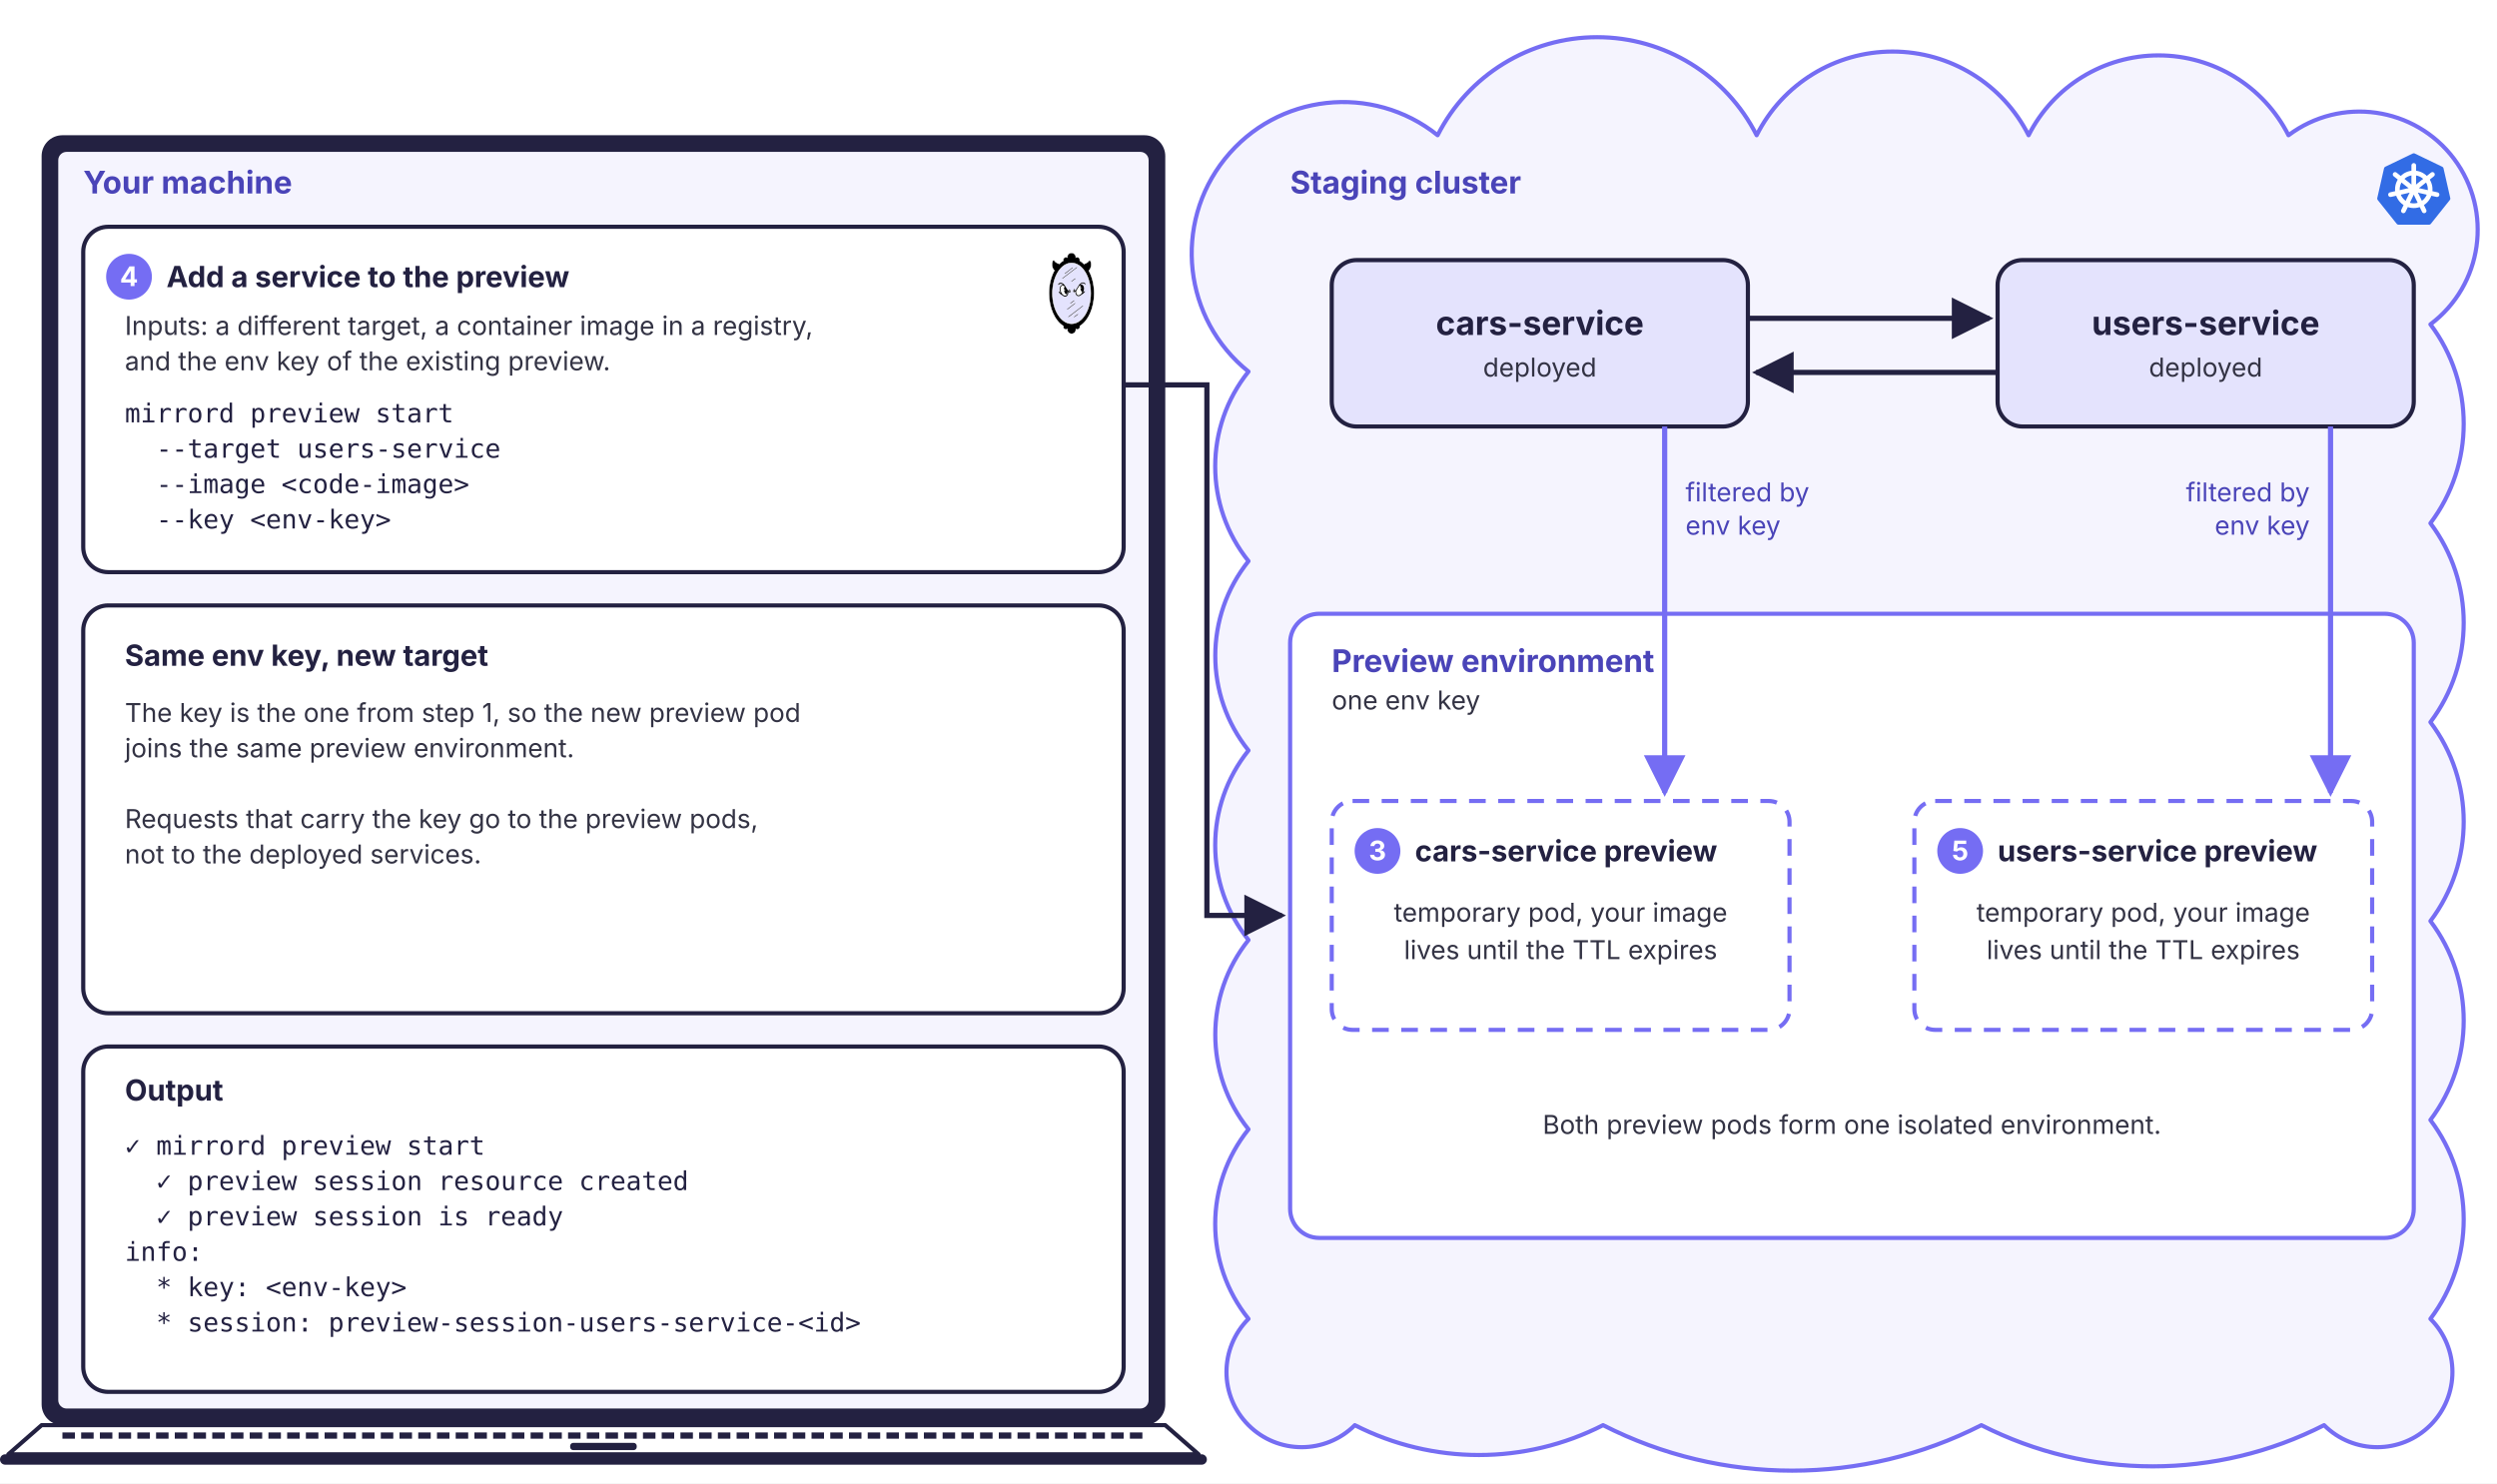
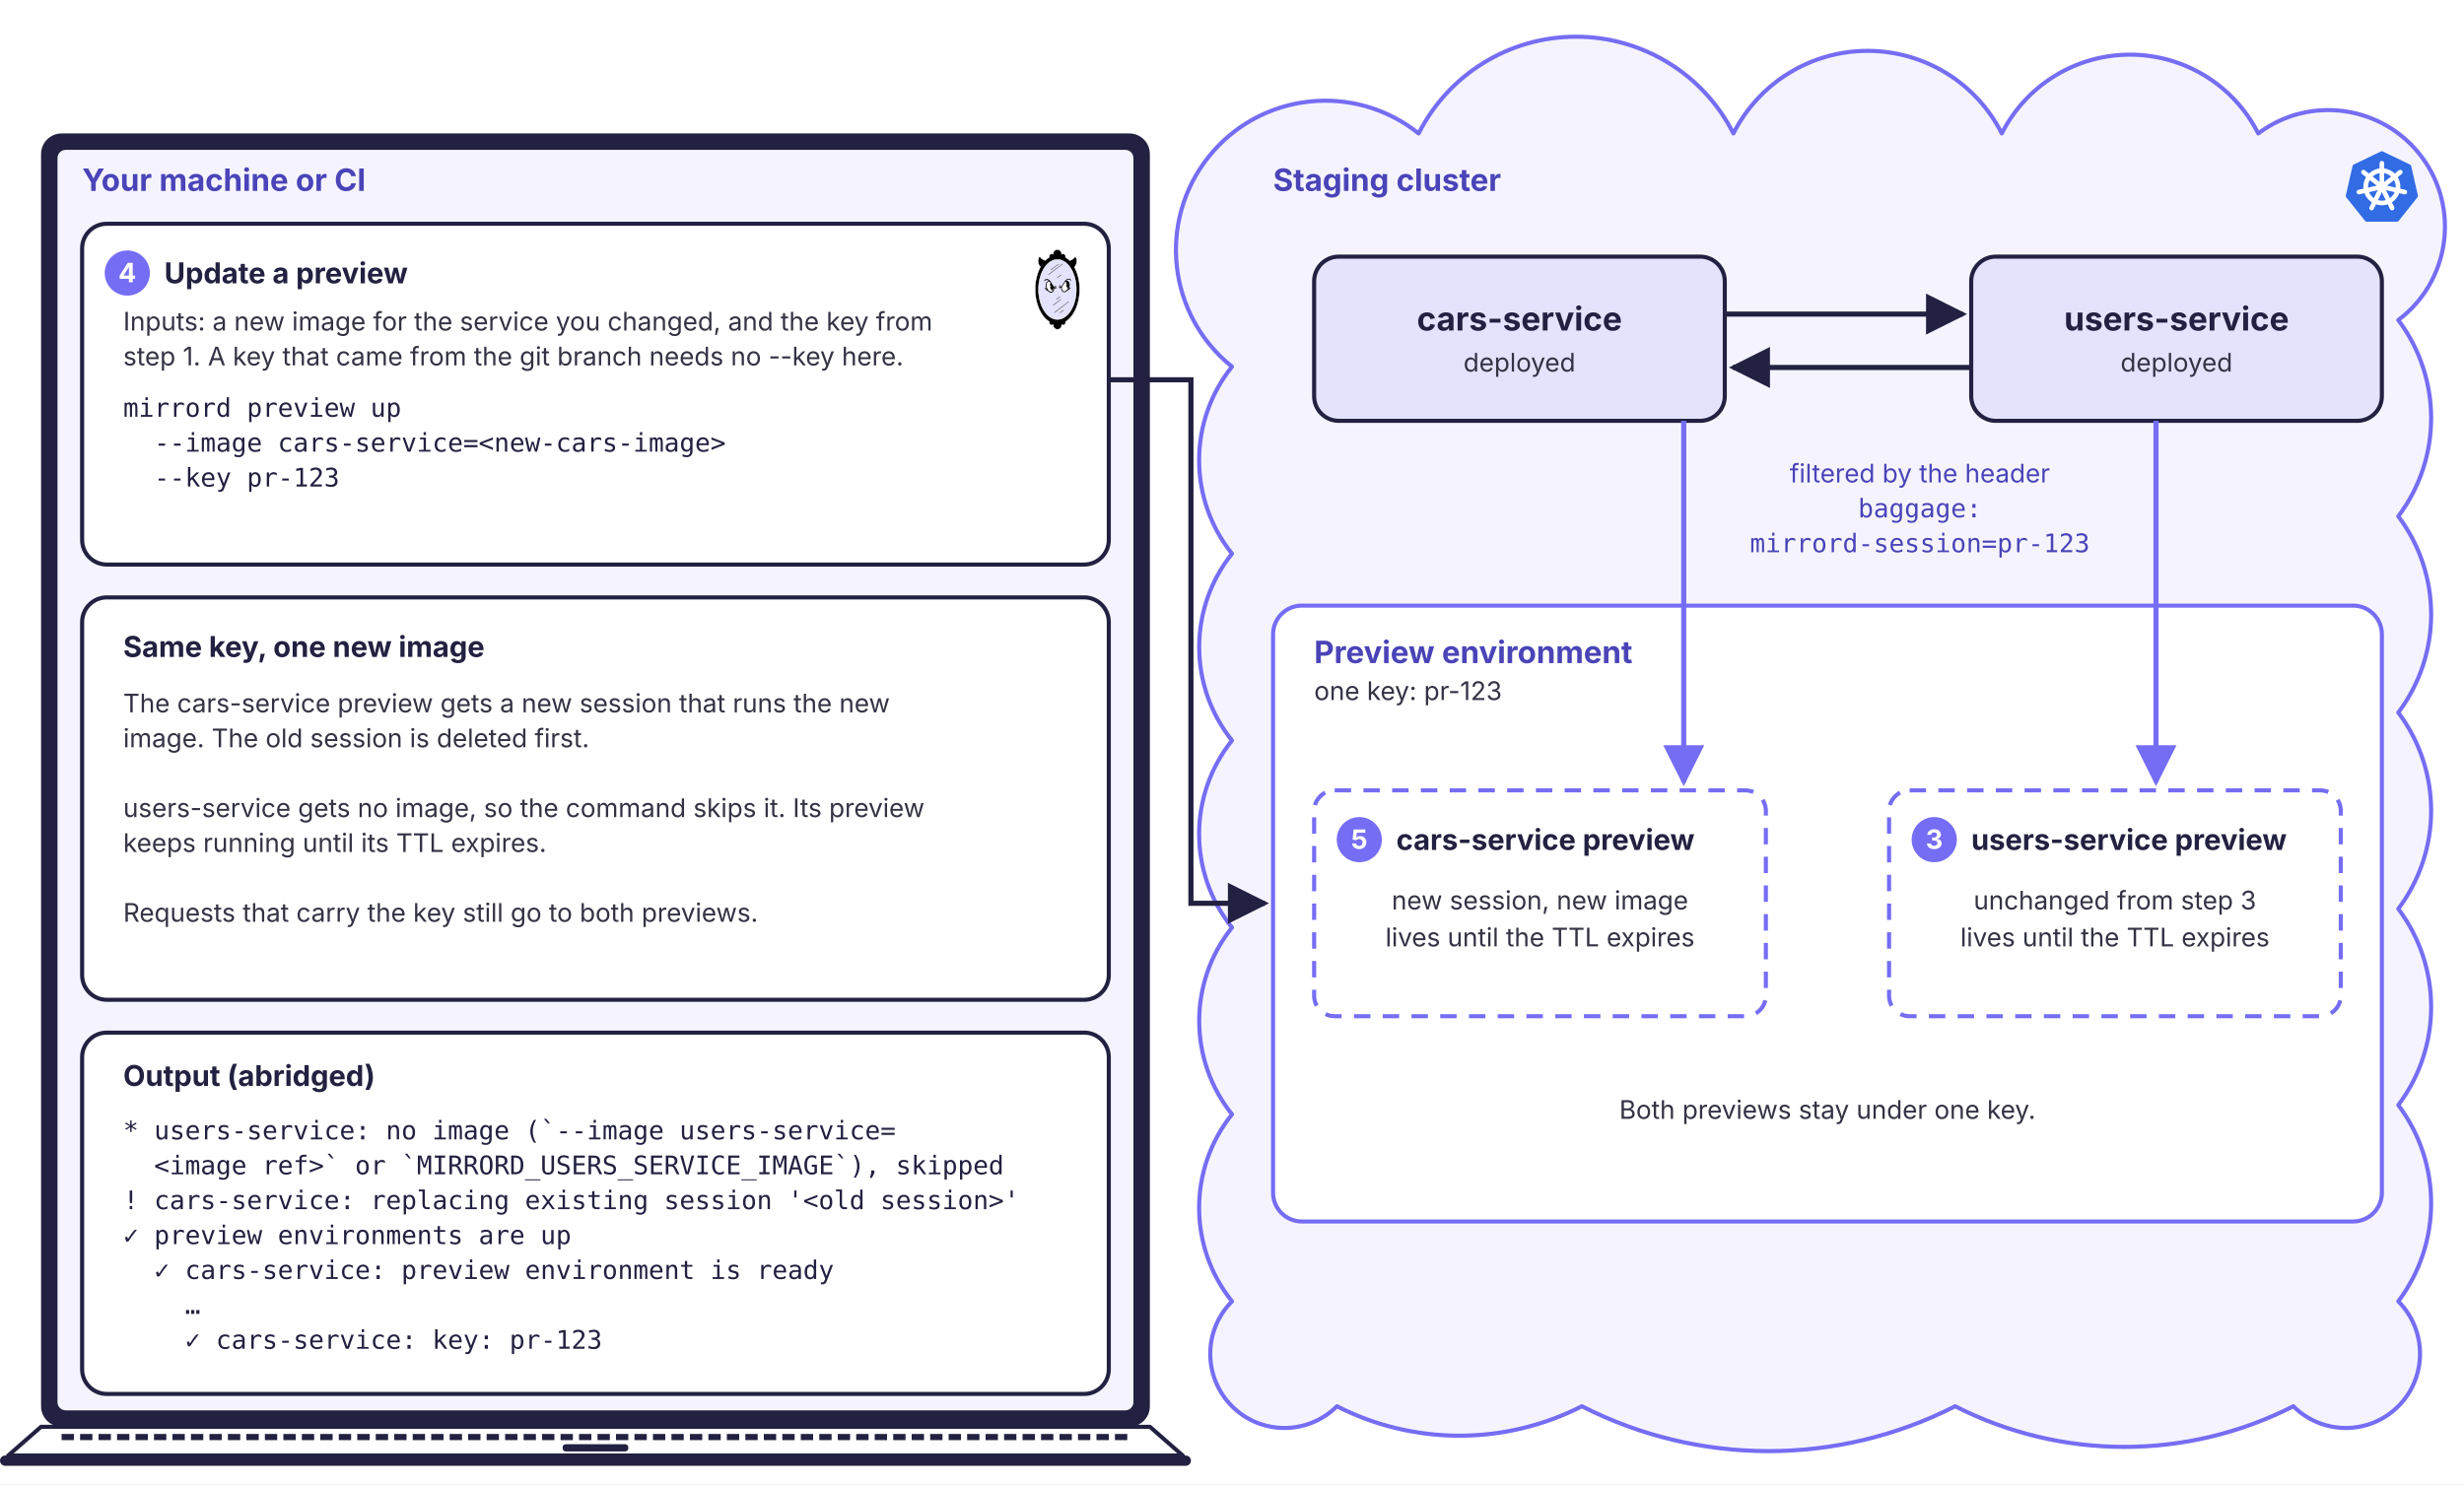
- <svg xmlns="http://www.w3.org/2000/svg" viewBox="0 -45 1200 713" width="1200" height="713" font-family="Inter, Helvetica, Arial, sans-serif" role="img" aria-labelledby="t d">
+ <svg xmlns="http://www.w3.org/2000/svg" viewBox="0 -45 1200 723" width="1200" height="723" font-family="Inter, Helvetica, Arial, sans-serif" role="img" aria-labelledby="t d">
  <defs>
    <marker id="arrow" viewBox="0 0 10 10" refX="9" refY="5" markerWidth="8" markerHeight="8" orient="auto-start-reverse">
      <path d="M0 0 L10 5 L0 10 z" fill="#232141" />
    </marker>
    <marker id="arrow-purple" viewBox="0 0 10 10" refX="9" refY="5" markerWidth="8" markerHeight="8" orient="auto-start-reverse">
      <path d="M0 0 L10 5 L0 10 z" fill="#756DF3" />
    </marker>
    <symbol id="k8s" viewBox="0 0 32 32">
      <polygon points="16.00,1.60 27.73,7.25 30.62,19.94 22.51,30.11 9.49,30.11 1.38,19.94 4.27,7.25" fill="#326CE5" stroke="#326CE5" stroke-width="2" stroke-linejoin="round" />
      <g fill="none" stroke="#ffffff" stroke-width="2" stroke-linecap="round">
        <circle cx="16" cy="16" r="7" />
        <line x1="16.00" y1="13.40" x2="16.00" y2="5.80" />
        <line x1="18.03" y1="14.38" x2="23.97" y2="9.64" />
        <line x1="18.53" y1="16.58" x2="25.94" y2="18.27" />
        <line x1="17.13" y1="18.34" x2="20.43" y2="25.19" />
        <line x1="14.87" y1="18.34" x2="11.57" y2="25.19" />
        <line x1="13.47" y1="16.58" x2="6.06" y2="18.27" />
        <line x1="13.97" y1="14.38" x2="8.03" y2="9.64" />
      </g>
      <circle cx="16" cy="16" r="2.4" fill="#ffffff" />
    </symbol>
    <symbol id="mirrord" viewBox="97 61 391 696">
      <path fill="#ffffff" d="M255.6,387c4.1,19.1-0.9,36.1-12,40.5c-8.2,3.2-17.8,0-26.5-8.2c-0.3-0.6-0.9-0.9-1.5-1.2c0,0,0,0-0.3-0.3 c-5.5-5.6-10.5-13.2-14-22c-4.7-11.5-6.1-23.2-4.4-33.5c1.8-9.4,6.1-16.1,12.8-18.8c5.5-2.3,12.5-1.5,19.3,2.6 c1.5,2.3,2.6,4.4,3.8,6.2c-4.1,2.6-6.4,10.3-6.4,20.3l3.2,1.8l11.1,6.5l-12.5,1.5h-0.9c0.3,1.2,0.3,2.3,0.6,3.5 c3.2,17.9,12,31.1,19,29.7c6.4-1.2,9.6-14.4,7.6-30.2C255.3,386.4,255.6,386.7,255.6,387z" />
      <path fill="#ffffff" d="M384,398.4c-3.2,6.8-7.3,12.3-12,17c0,0,0,0-0.3,0c-0.6,0.3-0.9,0.9-1.2,1.2c-8.7,7.9-18.4,11.5-26.5,8.2 c-11.1-4.7-16-21.4-12-40.5c1.5-1.8,3.2-3.8,4.7-5.6c5-6.5,9-13.2,12.8-20l1.2-2.1c1.2-1.8,2-3.8,3.2-5.6c1.2-2.1,2.6-4.4,4.4-7 c3.5-2.1,6.7-3.2,9.9-3.8c-2,4.7-2.3,10.3-2.3,15.3l3.2,1.8l11.1,6.5l-12.5,1.5h-0.9c0.3,1.2,0.3,2.3,0.6,3.8 C370.5,384.6,377.5,397,384,398.4z" />
      <path fill="#E4E3FD" d="M405,391.7c-1.5-1.2-3.8-0.9-5,0.6c-3.2,4.1-7,7.9-11.1,11.5c1.2-2.3,2.6-5,3.5-7.6 c5.3-12.6,6.7-25.8,4.7-37.3c-2.3-12-8.2-20.6-16.9-24.1c-4.1-1.8-8.8-2.1-13.7-1.2c4.4-4.4,10.2-8.5,17.5-10 c8.2-1.5,16.6,1.5,20.4,7.3c1.2,1.5,3.2,2.1,5,0.9c1.5-1.2,2-3.2,0.9-4.7c-5.5-8.2-16.6-12.3-27.4-10c-11.1,2.1-19.3,9.7-24.2,15.6 c-2,2.3-3.8,5-5.5,7.3c-2,2.9-3.5,5.6-5,8.2c-1.2,2.1-2.3,3.8-3.2,5.6l-1.2,2.1c-3.8,6.5-7.6,13.2-12.3,19.1 c-5.8,7.6-11.7,12.9-18.4,16.7c0.6-5,2-9.7,4.4-14.1c0.9-1.8,0.3-3.8-1.5-4.7c-1.7-0.9-3.8-0.3-4.7,1.5c-2.9,5.6-4.7,11.5-5.3,17.6 c0,0.9-0.3,3.5,1.5,5.6c1.2,1.2,2.3,1.8,4.1,1.8c1.5,0,2.9-0.3,4.4-1.5c2.6-1.5,5.3-3.2,7.9-5.3c-1.7,18.5,5,34.1,17.5,39.3 c2.9,1.2,5.8,1.8,8.8,1.8c8.5,0,17.5-4.4,25.4-12c11.4-6.2,21.6-14.4,29.5-24.7C406.7,395.2,406.4,392.8,405,391.7z M292.1,149.1 c90.1,0,163.6,116.6,163.6,259.6s-73.5,259.6-163.6,259.6c-90.4,0-163.6-116.6-163.6-259.6S201.9,149.1,292.1,149.1z M389.5,517.3 c0.9-0.6,0.9-1.8,0.3-2.3c-0.6-0.9-1.8-0.9-2.3-0.3l-122.5,93.7c-0.9,0.6-0.9,1.8-0.3,2.3c0.3,0.3,0.9,0.6,1.5,0.6 c0.3,0,0.9,0,1.2-0.3L389.5,517.3z M346.9,589c0.9-0.6,0.9-1.8,0.3-2.3c-0.6-0.9-1.8-0.9-2.3-0.3l-31.2,23.2 c-0.9,0.6-0.9,1.8-0.3,2.3c0.3,0.6,0.9,0.9,1.5,0.9c0.3,0,0.6-0.3,0.9-0.3L346.9,589z M338.2,189.1c0.9-0.6,0.9-1.8,0.3-2.3 c-0.6-0.9-1.8-0.9-2.3-0.3l-122.5,93.4c-0.9,0.6-0.9,1.8-0.3,2.3c0.3,0.3,0.9,0.6,1.5,0.6c0.3,0,0.9,0,0.9-0.3L338.2,189.1z M324.4,284.5c0.9-0.6,0.9-1.8,0.3-2.3c-0.6-0.9-1.7-0.9-2.3-0.3l-31.2,22.9c-0.9,0.6-0.9,1.8-0.3,2.3c0.3,0.6,0.9,0.6,1.5,0.6 c0.3,0,0.6,0,0.9-0.3L324.4,284.5z M322.7,495.9c0.9-0.6,0.9-1.8,0.3-2.3c-0.6-0.9-1.8-0.9-2.3-0.3l-66.2,50.8 c-0.9,0.6-0.9,1.8-0.3,2.3c0.3,0.3,0.9,0.6,1.5,0.6c0.3,0,0.6,0,0.9-0.3L322.7,495.9z M314.8,472.4c0.9-0.6,0.9-1.8,0.3-2.3 c-0.6-0.9-1.8-0.9-2.3-0.3L281.6,493c-0.9,0.6-0.9,1.8-0.3,2.3c0.3,0.6,0.9,0.9,1.5,0.9c0.3,0,0.9-0.3,0.9-0.3L314.8,472.4z M302.3,190.5c0.9-0.6,0.9-1.8,0.3-2.3c-0.6-0.9-1.7-0.9-2.3-0.3L234,239c-0.9,0.6-0.9,1.8-0.3,2.3c0.3,0.3,0.9,0.6,1.5,0.6 c0.3,0,0.9,0,1.2-0.3L302.3,190.5z M280.1,399.6c1.8-2.1,1.5-4.7,1.5-5.6c-0.6-6.2-2.3-12.3-5-17.9c-0.9-1.8-2.9-2.3-4.7-1.5 c-1.8,0.9-2.3,2.9-1.5,4.7c2.3,4.4,3.8,9.4,4.4,14.1c-6.4-3.8-12.5-9.4-18.4-16.7c-4.7-6.2-8.8-12.9-12.3-19.1l-1.5-2.3 c-1.2-1.8-2-3.8-3.2-5.6c-1.5-2.3-2.9-5.3-5-8.2c0,0,0,0,0-0.3c-1.5-2.3-3.5-5-5.5-7.3c-5-5.9-13.1-13.2-24.2-15.6 c-10.8-2.1-21.9,2.1-27.4,10c-1.2,1.5-0.6,3.8,0.9,4.7c1.5,1.2,3.8,0.6,4.7-0.9c4.1-5.9,12.5-8.8,20.4-7.3 c7.3,1.5,13.1,5.9,17.5,10c-4.7-0.9-9.3-0.3-13.7,1.2c-8.8,3.5-14.6,12-16.9,24.1c-2,11.5-0.3,24.7,4.7,37.3 c1.2,2.6,2.3,5.3,3.5,7.6c-4.1-3.5-7.9-7.3-11.1-11.5c-1.2-1.5-3.5-1.8-5-0.6c-1.5,1.2-1.8,3.5-0.6,5c8.2,10,18.4,18.5,29.5,24.7 c7.9,7.6,16.9,11.7,25.7,11.7c2.9,0,6.1-0.6,8.8-1.8c12.5-5.3,19-20.6,17.5-39.3c2.6,2.1,5,3.8,7.9,5.3c1.5,0.9,2.9,1.2,4.4,1.2 C277.8,401.4,279.2,400.8,280.1,399.6z" />
      <path d="M439.4,215.2c29.5,54,45.5,122.4,45.5,193.8c0,123.6-49,234.9-122.8,279.2c0.6,2.1,1.2,4.4,1.2,6.8 c0,12.3-10.2,22.6-22.5,22.6c-4.4,0-8.8-1.2-12.3-3.5c0.3,1.2,0.3,2.6,0.3,3.8c0,20.3-16.3,36.7-36.5,36.7s-36.5-16.4-36.5-36.7 c0-1.2,0-2.6,0.3-3.8c-3.5,2.3-7.9,3.5-12.3,3.5c-12.3,0-22.5-10-22.5-22.6c0-2.3,0.3-4.7,1.2-6.8C148.6,643.6,99.3,532.3,99.3,409 c0-71.9,16.3-140.9,46.4-195.3c-1.5-0.9-2.3-2.1-3.5-3.2c-9.9-11.2-15.5-26.4-16.9-42.6c-0.6-11.5,0.9-23.2,5-33.8 c0.6-1.8,2.6-6.8,7.6-7.3c5.3-0.6,8.5,3.8,11.4,7.9c1.2,1.5,2.3,2.9,2.9,3.8c5.5,5.3,12.5,9.7,21.6,13.8c4.4,2.1,9,3.8,13.4,5.3 c11.1-11.2,22.8-20.6,35-27.9c-0.6-2.3-1.2-4.4-1.2-6.8c0-12.3,10.2-22.6,22.5-22.6c4.4,0,8.8,1.2,12.3,3.5c0-1.2-0.3-2.6-0.3-3.8 c0-20.3,16.3-36.7,36.5-36.7c20.1,0,36.5,16.4,36.5,36.7c0,1.2,0,2.6-0.3,3.8c3.5-2.3,7.9-3.5,12.3-3.5c12.5,0,22.5,10.3,22.5,22.6 c0,2.3-0.3,4.7-1.2,6.8c12.5,7.6,24.8,17.3,36.2,29.1c4.7-1.5,9-3.2,13.7-5.3c9-4.1,16-8.5,21.6-13.8c0.9-0.9,2-2.3,2.9-3.8 c2.9-4.1,6.1-8.5,11.4-7.9c5,0.6,7,5.6,7.6,7.3c4.1,10.6,5.5,22.3,4.7,33.8c-1.2,15.9-7,31.4-16.9,42.6 C442.3,212.6,441.1,214,439.4,215.2z M455.7,409c0-143.3-73.5-259.6-163.6-259.6c-90.4,0-163.6,116.6-163.6,259.6 c0,143,73.5,259.6,163.6,259.6C382.5,668.6,455.7,552,455.7,409z" />
      <path fill="#ffffff" d="M292.4,756.6c-21.2,0-38.5-17.4-38.5-38.7c0-0.1,0-0.2,0-0.3c-3,1.3-6.5,2-10,2c-13.5,0-24.5-11-24.5-24.6 c0-2.2,0.2-4.2,0.7-5.9c-36.1-22.2-66.8-60.3-88.9-110.2C109,528.5,97.3,469.7,97.3,409c0-71.5,16.3-140.6,45.8-194.7 c-0.6-0.5-1.1-1-1.5-1.5c-0.3-0.3-0.5-0.6-0.8-0.8l-0.1-0.1c-9.7-10.9-15.9-26.4-17.4-43.7c-0.6-12.5,1.1-24.4,5.1-34.7 c0.8-2.3,3.2-7.9,9.2-8.6c6.5-0.7,10.4,4.7,13.2,8.7c1.1,1.4,2.2,2.8,2.9,3.7c5.3,5,11.9,9.2,20.9,13.3c3.5,1.7,7.6,3.3,12.1,4.8 c10.7-10.7,21.9-19.6,33.2-26.5c-0.5-1.9-0.9-3.7-0.9-5.8c0-13.3,11.2-24.6,24.5-24.6c3.5,0,6.9,0.7,10,2c0-0.1,0-0.2,0-0.3 c0-21.3,17.3-38.7,38.5-38.7c21.2,0,38.5,17.4,38.5,38.7c0,0.1,0,0.2,0,0.3c3-1.3,6.5-2,10-2c13.5,0,24.5,11,24.5,24.6 c0,2.2-0.2,4.2-0.7,5.9c12.2,7.6,23.8,16.9,34.3,27.6c3.7-1.2,7.6-2.7,12.3-4.8c9-4.1,15.7-8.4,21-13.4c0.7-0.7,1.8-2,2.6-3.4 l0.1-0.1c2.8-4,6.7-9.5,13.2-8.8c6,0.7,8.5,6.3,9.3,8.7c4,10.4,5.7,22.4,4.8,34.5c-1.2,16.6-7.5,32.4-17.2,43.5c-0.4,1-1.3,2-2.4,3 c29,53.9,44.9,122.4,44.9,193.3c0,60.9-11.7,119.7-33.9,170.2c-22,49.9-52.6,87.9-88.6,110c0.5,1.9,0.8,3.8,0.8,5.8 c0,13.3-11.2,24.6-24.5,24.6c-3.5,0-6.9-0.7-10-2c0,0.1,0,0.2,0,0.3C330.8,739.2,313.6,756.6,292.4,756.6z M259.4,709.5l-1.2,5 c-0.2,0.9-0.2,2.3-0.2,3.3c0,19.1,15.5,34.7,34.5,34.7s34.5-15.6,34.5-34.7c0-1.1,0-2.4-0.2-3.3l-1.2-5l4.3,2.9 c3.1,2.1,7,3.2,11.1,3.2c11.1,0,20.5-9.4,20.5-20.6c0-2.1-0.5-4.2-1.1-6.2l-0.4-1.5l1.3-0.8c72.9-43.8,121.8-155.3,121.8-277.5 c0-70.8-16.1-139.3-45.3-192.8l-0.9-1.6l1.5-1c1.6-1.1,2.3-2.2,2.4-2.5l0.1-0.4l0.3-0.3c9.3-10.4,15.2-25.5,16.4-41.4 c0.9-11.6-0.7-22.9-4.5-32.9c-0.6-1.7-2.3-5.6-6-6.1c-3.8-0.4-6.3,2.6-9.5,7c-0.9,1.5-2.1,3-3.2,4.1c-5.7,5.4-12.7,9.9-22.2,14.2 c-5.4,2.4-9.7,4-13.9,5.4l-1.2,0.4l-0.9-0.9c-10.9-11.3-23-21-35.8-28.8l-1.5-0.9l0.7-1.6c0.7-1.6,1-3.5,1-6 c0-11.4-9.2-20.6-20.5-20.6c-4.1,0-8.1,1.1-11.1,3.2l-4.3,2.9l1.2-5c0.2-0.9,0.2-2.3,0.2-3.3c0-19.1-15.5-34.7-34.5-34.7 c-19,0-34.5,15.6-34.5,34.7c0,0.5,0.1,1.1,0.1,1.7c0.1,0.7,0.2,1.4,0.2,2.1v3.8l-3.1-2.1c-3.1-2.1-7-3.2-11.1-3.2 c-11.1,0-20.5,9.4-20.5,20.6c0,1.9,0.4,3.6,0.9,5.6l0.5,2.1l-1.3,0.8c-11.8,7.1-23.5,16.4-34.6,27.6l-0.9,0.9l-1.2-0.4 c-5.1-1.7-9.7-3.5-13.6-5.4c-9.5-4.3-16.5-8.8-22.1-14.2l-0.2-0.2l-0.1-0.2c-0.5-0.8-1.7-2.2-2.8-3.6l-0.1-0.1 c-3.1-4.4-5.7-7.5-9.5-7.1c-3.7,0.4-5.4,4.3-5.9,6c-3.8,9.8-5.5,21.2-4.9,33c1.5,16.4,7.3,31.1,16.4,41.3c0.3,0.3,0.6,0.6,0.9,0.9 c0.7,0.8,1.4,1.5,2.2,2l1.6,1l-0.9,1.7c-29.7,53.8-46.1,122.8-46.1,194.3c0,121.9,49.2,233.4,122.4,277.5l1.5,0.9l-0.7,1.6 c-0.7,1.6-1,3.5-1,6c0,11.4,9.2,20.6,20.5,20.6c4.1,0,8.1-1.1,11.1-3.2L259.4,709.5z M292.1,670.6c-91.3,0-165.6-117.3-165.6-261.6 s74.3-261.6,165.6-261.6c91.3,0,165.6,117.3,165.6,261.6S383.4,670.6,292.1,670.6z M292.1,151.4c-89.1,0-161.6,115.5-161.6,257.6 c0,68.8,16.9,133.5,47.7,182.3c30.6,48.5,71,75.2,113.9,75.2c89.1,0,161.6-115.5,161.6-257.6C453.7,267,381.2,151.4,292.1,151.4z" />
      <path d="M344.9,586.3c0.9-0.6,1.7-0.3,2.3,0.3c0.6,0.9,0.3,1.8-0.3,2.3l-31.2,23.2c-0.3,0.3-0.6,0.3-0.9,0.3 c-0.6,0-1.2-0.3-1.5-0.9c-0.6-0.9-0.3-1.8,0.3-2.3L344.9,586.3z" />
      <path d="M372,415.5c4.4-4.4,8.5-10.3,12-17c-6.4-1.8-13.4-13.8-16.3-29.7c-0.3-1.2-0.6-2.3-0.6-3.8h0.9l12.5-1.5l-11.1-6.5 l-3.2-1.8c0-5,0.3-10.6,2.3-15.3c-3.2,0.6-6.7,1.8-9.9,3.8c-1.8,2.3-3.2,5-4.4,7c-1.2,2.1-2.3,3.8-3.2,5.6l-1.2,2.1 c-3.8,6.5-7.9,13.5-12.8,20c-1.5,2.1-3.2,3.8-4.7,5.6c-4.1,19.1,0.9,35.8,12,40.5c8.2,3.2,17.8-0.3,26.5-8.2 C370.8,416.3,371.4,415.8,372,415.5z M410.5,326.8c1.2,1.5,0.9,3.8-0.9,4.7c-1.5,1.2-3.8,0.9-5-0.9c-4.1-5.9-12.5-8.8-20.4-7.3 c-7.3,1.5-13.1,5.9-17.5,10c4.7-0.9,9.3-0.3,13.7,1.2c8.8,3.5,14.9,12,16.9,24.1c2,11.5,0.3,24.7-4.7,37.3 c-1.2,2.6-2.3,5.3-3.5,7.6c4.1-3.5,7.9-7.3,11.1-11.5c1.2-1.5,3.5-1.8,5-0.6c1.5,1.2,1.7,3.5,0.6,5c-8.2,10.3-18.4,18.5-29.5,24.7 c-7.9,7.6-16.9,12-25.4,12c-3.2,0-6.1-0.6-8.8-1.8c-12.5-5.3-19-20.6-17.5-39.3c-2.6,2.1-5.3,3.8-7.9,5.3c-1.5,0.9-3.2,1.5-4.4,1.5 c-1.5,0-2.9-0.6-4.1-1.8c-1.7-2.1-1.5-4.7-1.5-5.6c0.6-6.2,2.3-12,5.3-17.6c0.9-1.8,2.9-2.3,4.7-1.5c1.8,0.9,2.3,2.9,1.5,4.7 c-2.3,4.4-3.8,9.4-4.4,14.1c6.4-3.8,12.5-9.4,18.4-16.7c4.7-6.2,8.8-12.6,12.3-19.1l1.2-2.1c1.2-2.1,2.3-3.8,3.2-5.6 c1.5-2.3,2.9-5.3,5-8.2c1.8-2.3,3.5-5,5.5-7.3c5-5.9,13.4-13.2,24.2-15.6C393.9,314.5,405,318.6,410.5,326.8z" />
      <path d="M324.4,284.5l-31.5,23.2c-0.3,0.3-0.6,0.3-0.9,0.3c-0.6,0-1.2-0.3-1.5-0.6c-0.6-0.9-0.3-1.8,0.3-2.3l31.2-23.2 c0.9-0.6,1.7-0.3,2.3,0.3C325.6,282.7,325.3,283.9,324.4,284.5z" />
      <path d="M312.8,469.5c0.9-0.6,1.8-0.3,2.3,0.3c0.6,0.9,0.3,1.8-0.3,2.3l-31.2,23.2c-0.3,0.3-0.6,0.3-0.9,0.3 c-0.6,0-1.2-0.3-1.5-0.9c-0.6-0.9-0.3-1.8,0.3-2.3L312.8,469.5z" />
      <path d="M387.5,514.7c0.9-0.6,1.8-0.3,2.3,0.3c0.6,0.9,0.3,1.8-0.3,2.3L267,611c-0.3,0.3-0.6,0.3-1.2,0.3c-0.6,0-1.2-0.3-1.5-0.6 c-0.6-0.9-0.6-1.8,0.3-2.3L387.5,514.7z" />
      <path d="M320.7,493c0.9-0.6,1.8-0.3,2.3,0.3c0.6,0.9,0.6,1.8-0.3,2.3l-66.2,51.1c-0.3,0.3-0.6,0.3-0.9,0.3c-0.6,0-1.2-0.3-1.5-0.6 c-0.6-0.9-0.6-1.8,0.3-2.3L320.7,493z" />
      <path d="M300.2,187.9c0.9-0.6,1.7-0.3,2.3,0.3c0.6,0.9,0.6,1.8-0.3,2.3l-65.9,51.1c-0.3,0.3-0.6,0.3-1.2,0.3 c-0.6,0-0.9-0.3-1.5-0.6c-0.6-0.9-0.3-1.8,0.3-2.3L300.2,187.9z" />
      <path d="M213.6,279.8l122.5-93.7c0.6-0.6,1.8-0.3,2.3,0.3c0.6,0.9,0.3,1.8-0.3,2.3l-122.5,93.7c-0.3,0.3-0.6,0.3-0.9,0.3 c-0.6,0-1.2-0.3-1.5-0.6C212.7,281.6,212.7,280.4,213.6,279.8z" />
      <path d="M243.9,427.5c11.1-4.4,16-21.4,12-40.5c-0.3-0.3-0.6-0.6-0.9-0.9c2,15.9-1.2,29.1-7.6,30.2c-7.3,1.5-15.8-12-19-29.7 c-0.3-1.2-0.3-2.3-0.6-3.5h0.9l12.5-1.5l-11.1-6.5l-3.2-1.8c0-10,2.3-17.6,6.4-20.3c-1.2-2.1-2.3-4.1-3.8-6.2 c-7-4.1-13.7-5-19.3-2.6c-6.4,2.6-11.1,9.4-12.8,18.8c-1.8,10-0.3,22,4.4,33.5c3.5,8.8,8.5,16.4,14,22c0,0,0.3,0,0.3,0.3 c0.6,0.3,1.2,0.9,1.5,1.2C225.9,427.2,235.8,430.7,243.9,427.5z M204.9,319.1c11.1,2.1,19.3,9.7,24.2,15.6c2,2.3,3.8,5,5.5,7.3 c0,0,0,0,0,0.3c2,2.9,3.5,5.6,5,8.2c1.2,1.8,2,3.5,3.2,5.6l1.5,2.3c3.8,6.5,7.6,12.9,12.3,19.1c5.8,7.3,11.7,12.9,18.4,16.7 c-0.6-5-2-9.7-4.4-14.1c-0.9-1.8-0.3-3.8,1.5-4.7c1.8-0.9,3.8-0.3,4.7,1.5c2.9,5.6,4.7,11.5,5,17.9c0,0.9,0.3,3.5-1.5,5.6 c-1.2,1.2-2.6,1.8-4.1,1.8c-1.5,0-2.9-0.6-4.4-1.2c-2.6-1.5-5.3-3.2-7.9-5.3c1.7,18.5-5,34.1-17.5,39.3c-2.9,1.2-5.8,1.8-8.8,1.8 c-8.5,0-17.5-4.4-25.7-11.7c-11.4-6.2-21.6-14.7-29.5-24.7c-1.2-1.5-0.9-3.8,0.6-5c1.5-1.2,3.8-0.9,5,0.6c3.2,4.1,7,7.9,11.1,11.5 c-1.2-2.3-2.6-5-3.5-7.6c-5-12.6-6.7-25.8-4.7-37.3c2-12,8.2-20.6,16.9-24.1c4.1-1.8,8.8-2.1,13.7-1.2c-4.4-4.4-10.2-8.8-17.5-10 c-8.2-1.5-16.6,1.5-20.4,7.3c-1.2,1.5-3.2,2.1-4.7,0.9c-1.5-1.2-2-3.2-0.9-4.7C183,320.9,194.1,317.1,204.9,319.1z" />
    </symbol>
  </defs>
-   <rect x="0" y="-45" width="1200" height="713" fill="#ffffff" />
-   <rect x="20" y="20" width="540" height="620" rx="10" fill="#232141" />
-   <rect x="28" y="28" width="524" height="604" rx="4" fill="#F5F4FE" />
-   <path d="M20 640 H560 L576 654 H4 Z" fill="#ffffff" stroke="#232141" stroke-width="2" stroke-linejoin="round" />
-   <line x1="30" y1="645" x2="550" y2="645" stroke="#232141" stroke-width="3" stroke-dasharray="6 3" />
-   <rect x="274" y="648.5" width="32" height="3.5" rx="1.5" fill="#232141" />
-   <rect x="0" y="654" width="580" height="5" rx="2.5" fill="#232141" />
-   <text x="40" y="48" font-size="15" font-weight="700" fill="#4a44b8">Your machine</text>
+   <rect x="0" y="-45" width="1200" height="723" fill="#ffffff" />
+   <rect x="20" y="20" width="540" height="630" rx="10" fill="#232141" />
+   <rect x="28" y="28" width="524" height="614" rx="4" fill="#F5F4FE" />
+   <path d="M20 650 H560 L576 664 H4 Z" fill="#ffffff" stroke="#232141" stroke-width="2" stroke-linejoin="round" />
+   <line x1="30" y1="655" x2="550" y2="655" stroke="#232141" stroke-width="3" stroke-dasharray="6 3" />
+   <rect x="274" y="658.5" width="32" height="3.5" rx="1.5" fill="#232141" />
+   <rect x="0" y="664" width="580" height="5" rx="2.5" fill="#232141" />
+   <text x="40" y="48" font-size="15" font-weight="700" fill="#4a44b8">Your machine or CI</text>
  <rect x="40" y="64" width="500" height="166" rx="12" fill="#ffffff" stroke="#232141" stroke-width="2" />
  <use href="#mirrord" x="504" y="76" width="22" height="40" />
  <circle cx="62" cy="88" r="11" fill="#756DF3" />
  <text x="62" y="92.5" font-size="13" font-weight="700" fill="#ffffff" text-anchor="middle">4</text>
-   <text x="80" y="93" font-size="14" font-weight="700" fill="#232141">Add a service to the preview</text>
-   <text x="60" y="116" font-size="12.5" fill="#333344" xml:space="preserve">Inputs: a different target, a container image in a registry,</text>
-   <text x="60" y="133" font-size="12.5" fill="#333344" xml:space="preserve">and the env key of the existing preview.</text>
-   <text x="60" y="158" font-size="12.5" font-family="Menlo, Consolas, monospace" fill="#232141" xml:space="preserve">mirrord preview start</text>
-   <text x="60" y="175" font-size="12.5" font-family="Menlo, Consolas, monospace" fill="#232141" xml:space="preserve">  --target users-service</text>
-   <text x="60" y="192" font-size="12.5" font-family="Menlo, Consolas, monospace" fill="#232141" xml:space="preserve">  --image &lt;code-image&gt;</text>
-   <text x="60" y="209" font-size="12.5" font-family="Menlo, Consolas, monospace" fill="#232141" xml:space="preserve">  --key &lt;env-key&gt;</text>
+   <text x="80" y="93" font-size="14" font-weight="700" fill="#232141">Update a preview</text>
+   <text x="60" y="116" font-size="12.5" fill="#333344" text-anchor="start">Inputs: a new image for the service you changed, and the key from</text>
+   <text x="60" y="133" font-size="12.5" fill="#333344" text-anchor="start">step 1. A key that came from the git branch needs no --key here.</text>
+   <text x="60" y="158" font-size="12.5" font-family="Menlo, Consolas, monospace" fill="#232141" xml:space="preserve">mirrord preview up</text>
+   <text x="60" y="175" font-size="12.5" font-family="Menlo, Consolas, monospace" fill="#232141" xml:space="preserve">  --image cars-service=&lt;new-cars-image&gt;</text>
+   <text x="60" y="192" font-size="12.5" font-family="Menlo, Consolas, monospace" fill="#232141" xml:space="preserve">  --key pr-123</text>
  <rect x="40" y="246" width="500" height="196" rx="12" fill="#ffffff" stroke="#232141" stroke-width="2" />
-   <text x="60" y="275" font-size="14" font-weight="700" fill="#232141">Same env key, new target</text>
-   <text x="60" y="302" font-size="12.5" fill="#333344" xml:space="preserve">The key is the one from step 1, so the new preview pod</text>
-   <text x="60" y="319" font-size="12.5" fill="#333344" xml:space="preserve">joins the same preview environment.</text>
-   <text x="60" y="336" font-size="12.5" fill="#333344" xml:space="preserve" />
-   <text x="60" y="353" font-size="12.5" fill="#333344" xml:space="preserve">Requests that carry the key go to the preview pods,</text>
-   <text x="60" y="370" font-size="12.5" fill="#333344" xml:space="preserve">not to the deployed services.</text>
-   <rect x="40" y="458" width="500" height="166" rx="12" fill="#ffffff" stroke="#232141" stroke-width="2" />
-   <text x="60" y="484" font-size="14" font-weight="700" fill="#232141">Output</text>
-   <text x="60" y="510" font-size="12.5" font-family="Menlo, Consolas, monospace" fill="#232141" xml:space="preserve">✓ mirrord preview start</text>
-   <text x="60" y="527" font-size="12.5" font-family="Menlo, Consolas, monospace" fill="#232141" xml:space="preserve">  ✓ preview session resource created</text>
-   <text x="60" y="544" font-size="12.5" font-family="Menlo, Consolas, monospace" fill="#232141" xml:space="preserve">  ✓ preview session is ready</text>
-   <text x="60" y="561" font-size="12.5" font-family="Menlo, Consolas, monospace" fill="#232141" xml:space="preserve">info:</text>
-   <text x="60" y="578" font-size="12.5" font-family="Menlo, Consolas, monospace" fill="#232141" xml:space="preserve">  * key: &lt;env-key&gt;</text>
-   <text x="60" y="595" font-size="12.5" font-family="Menlo, Consolas, monospace" fill="#232141" xml:space="preserve">  * session: preview-session-users-service-&lt;id&gt;</text>
+   <text x="60" y="275" font-size="14" font-weight="700" fill="#232141">Same key, one new image</text>
+   <text x="60" y="302" font-size="12.5" fill="#333344" text-anchor="start">The cars-service preview gets a new session that runs the new</text>
+   <text x="60" y="319" font-size="12.5" fill="#333344" text-anchor="start">image. The old session is deleted first.</text>
+   <text x="60" y="353" font-size="12.5" fill="#333344" text-anchor="start">users-service gets no image, so the command skips it. Its preview</text>
+   <text x="60" y="370" font-size="12.5" fill="#333344" text-anchor="start">keeps running until its TTL expires.</text>
+   <text x="60" y="404" font-size="12.5" fill="#333344" text-anchor="start">Requests that carry the key still go to both previews.</text>
+   <rect x="40" y="458" width="500" height="176" rx="12" fill="#ffffff" stroke="#232141" stroke-width="2" />
+   <text x="60" y="484" font-size="14" font-weight="700" fill="#232141">Output (abridged)</text>
+   <text x="60" y="510" font-size="12.5" font-family="Menlo, Consolas, monospace" fill="#232141" xml:space="preserve">* users-service: no image (`--image users-service=</text>
+   <text x="60" y="527" font-size="12.5" font-family="Menlo, Consolas, monospace" fill="#232141" xml:space="preserve">  &lt;image ref&gt;` or `MIRRORD_USERS_SERVICE_IMAGE`), skipped</text>
+   <text x="60" y="544" font-size="12.5" font-family="Menlo, Consolas, monospace" fill="#232141" xml:space="preserve">! cars-service: replacing existing session '&lt;old session&gt;'</text>
+   <text x="60" y="561" font-size="12.5" font-family="Menlo, Consolas, monospace" fill="#232141" xml:space="preserve">✓ preview environments are up</text>
+   <text x="60" y="578" font-size="12.5" font-family="Menlo, Consolas, monospace" fill="#232141" xml:space="preserve">  ✓ cars-service: preview environment is ready</text>
+   <text x="60" y="595" font-size="12.5" font-family="Menlo, Consolas, monospace" fill="#232141" xml:space="preserve">    …</text>
+   <text x="60" y="612" font-size="12.5" font-family="Menlo, Consolas, monospace" fill="#232141" xml:space="preserve">    ✓ cars-service: key: pr-123</text>
  <path d="M600.0 588.9 A72.8 72.8 0 0 1 600.0 497.8 A72.8 72.8 0 0 1 600.0 406.8 A72.8 72.8 0 0 1 600.0 315.7 A72.8 72.8 0 0 1 600.0 224.7 A72.8 72.8 0 0 1 600.0 133.6 A72.7 72.7 0 0 1 690.9 20.0 A85.9 85.9 0 0 1 844.2 20.0 A73.2 73.2 0 0 1 974.9 20.0 A70.0 70.0 0 0 1 1099.8 20.0 A56.8 56.8 0 0 1 1168.0 110.9 A79.4 79.4 0 0 1 1168.0 206.5 A79.4 79.4 0 0 1 1168.0 302.1 A79.4 79.4 0 0 1 1168.0 397.7 A79.4 79.4 0 0 1 1168.0 493.3 A79.4 79.4 0 0 1 1168.0 588.9 A36.1 36.1 0 0 1 1116.9 640.0 A181.2 181.2 0 0 1 952.2 640.0 A199.9 199.9 0 0 1 770.4 640.0 A131.2 131.2 0 0 1 651.1 640.0 A36.1 36.1 0 0 1 600.0 588.9 Z" fill="#F5F4FE" stroke="#756DF3" stroke-width="2" stroke-linejoin="round" />
  <text x="620" y="48" font-size="15" font-weight="700" fill="#4a44b8">Staging cluster</text>
  <rect x="640" y="80" width="200" height="80" rx="12" fill="#E4E3FD" stroke="#232141" stroke-width="2" />
  <text x="740" y="116" font-size="16" font-weight="700" fill="#232141" text-anchor="middle">cars-service</text>
  <text x="740" y="136" font-size="12.5" fill="#333344" text-anchor="middle">deployed</text>
  <rect x="960" y="80" width="200" height="80" rx="12" fill="#E4E3FD" stroke="#232141" stroke-width="2" />
  <text x="1060" y="116" font-size="16" font-weight="700" fill="#232141" text-anchor="middle">users-service</text>
  <text x="1060" y="136" font-size="12.5" fill="#333344" text-anchor="middle">deployed</text>
  <line x1="840" y1="108" x2="956" y2="108" stroke="#232141" stroke-width="2.5" marker-end="url(#arrow)" />
  <line x1="960" y1="134" x2="844" y2="134" stroke="#232141" stroke-width="2.5" marker-end="url(#arrow)" />
  <rect x="620" y="250" width="540" height="300" rx="14" fill="#ffffff" stroke="#756DF3" stroke-width="2" />
  <text x="640" y="278" font-size="15" font-weight="700" fill="#4a44b8">Preview environment</text>
-   <text x="640" y="296" font-size="12.5" fill="#333344">one env key</text>
-   <line x1="800" y1="160" x2="800" y2="336" stroke="#756DF3" stroke-width="2.5" marker-end="url(#arrow-purple)" />
-   <text x="810" y="196" font-size="12.5" fill="#4a44b8" text-anchor="start">filtered by</text>
-   <text x="810" y="212" font-size="12.5" fill="#4a44b8" text-anchor="start">env key</text>
+   <text x="640" y="296" font-size="12.5" fill="#333344">one key: pr-123</text>
+   <line x1="820" y1="160" x2="820" y2="336" stroke="#756DF3" stroke-width="2.5" marker-end="url(#arrow-purple)" />
+   <line x1="1050" y1="160" x2="1050" y2="336" stroke="#756DF3" stroke-width="2.5" marker-end="url(#arrow-purple)" />
+   <text x="935" y="190" font-size="12.5" fill="#4a44b8" text-anchor="middle">filtered by the header</text>
+   <text x="935" y="207" font-size="12.5" fill="#4a44b8" text-anchor="middle" font-family="Menlo, Consolas, monospace">baggage:</text>
+   <text x="935" y="224" font-size="12.5" fill="#4a44b8" text-anchor="middle" font-family="Menlo, Consolas, monospace">mirrord-session=pr-123</text>
  <rect x="640" y="340" width="220" height="110" rx="10" fill="#ffffff" stroke="#756DF3" stroke-width="2" stroke-dasharray="8 6" />
  <circle cx="662" cy="364" r="11" fill="#756DF3" />
-   <text x="662" y="368.5" font-size="13" font-weight="700" fill="#ffffff" text-anchor="middle">3</text>
+   <text x="662" y="368.5" font-size="13" font-weight="700" fill="#ffffff" text-anchor="middle">5</text>
  <text x="680" y="369" font-size="14" font-weight="700" fill="#232141">cars-service preview</text>
-   <text x="750" y="398" font-size="12.5" fill="#333344" text-anchor="middle">temporary pod, your image</text>
+   <text x="750" y="398" font-size="12.5" fill="#333344" text-anchor="middle">new session, new image</text>
  <text x="750" y="416" font-size="12.5" fill="#333344" text-anchor="middle">lives until the TTL expires</text>
-   <line x1="1120" y1="160" x2="1120" y2="336" stroke="#756DF3" stroke-width="2.5" marker-end="url(#arrow-purple)" />
-   <text x="1110" y="196" font-size="12.5" fill="#4a44b8" text-anchor="end">filtered by</text>
-   <text x="1110" y="212" font-size="12.5" fill="#4a44b8" text-anchor="end">env key</text>
  <rect x="920" y="340" width="220" height="110" rx="10" fill="#ffffff" stroke="#756DF3" stroke-width="2" stroke-dasharray="8 6" />
  <circle cx="942" cy="364" r="11" fill="#756DF3" />
-   <text x="942" y="368.5" font-size="13" font-weight="700" fill="#ffffff" text-anchor="middle">5</text>
+   <text x="942" y="368.5" font-size="13" font-weight="700" fill="#ffffff" text-anchor="middle">3</text>
  <text x="960" y="369" font-size="14" font-weight="700" fill="#232141">users-service preview</text>
-   <text x="1030" y="398" font-size="12.5" fill="#333344" text-anchor="middle">temporary pod, your image</text>
+   <text x="1030" y="398" font-size="12.5" fill="#333344" text-anchor="middle">unchanged from step 3</text>
  <text x="1030" y="416" font-size="12.5" fill="#333344" text-anchor="middle">lives until the TTL expires</text>
-   <text x="890" y="500" font-size="12.5" fill="#333344" text-anchor="middle">Both preview pods form one isolated environment.</text>
+   <text x="890" y="500" font-size="12.5" fill="#333344" text-anchor="middle">Both previews stay under one key.</text>
  <polyline points="540,140 580,140 580,395 616,395" fill="none" stroke="#232141" stroke-width="2.5" marker-end="url(#arrow)" />
  <use href="#k8s" x="1142" y="28" width="36" height="36" />
</svg>
